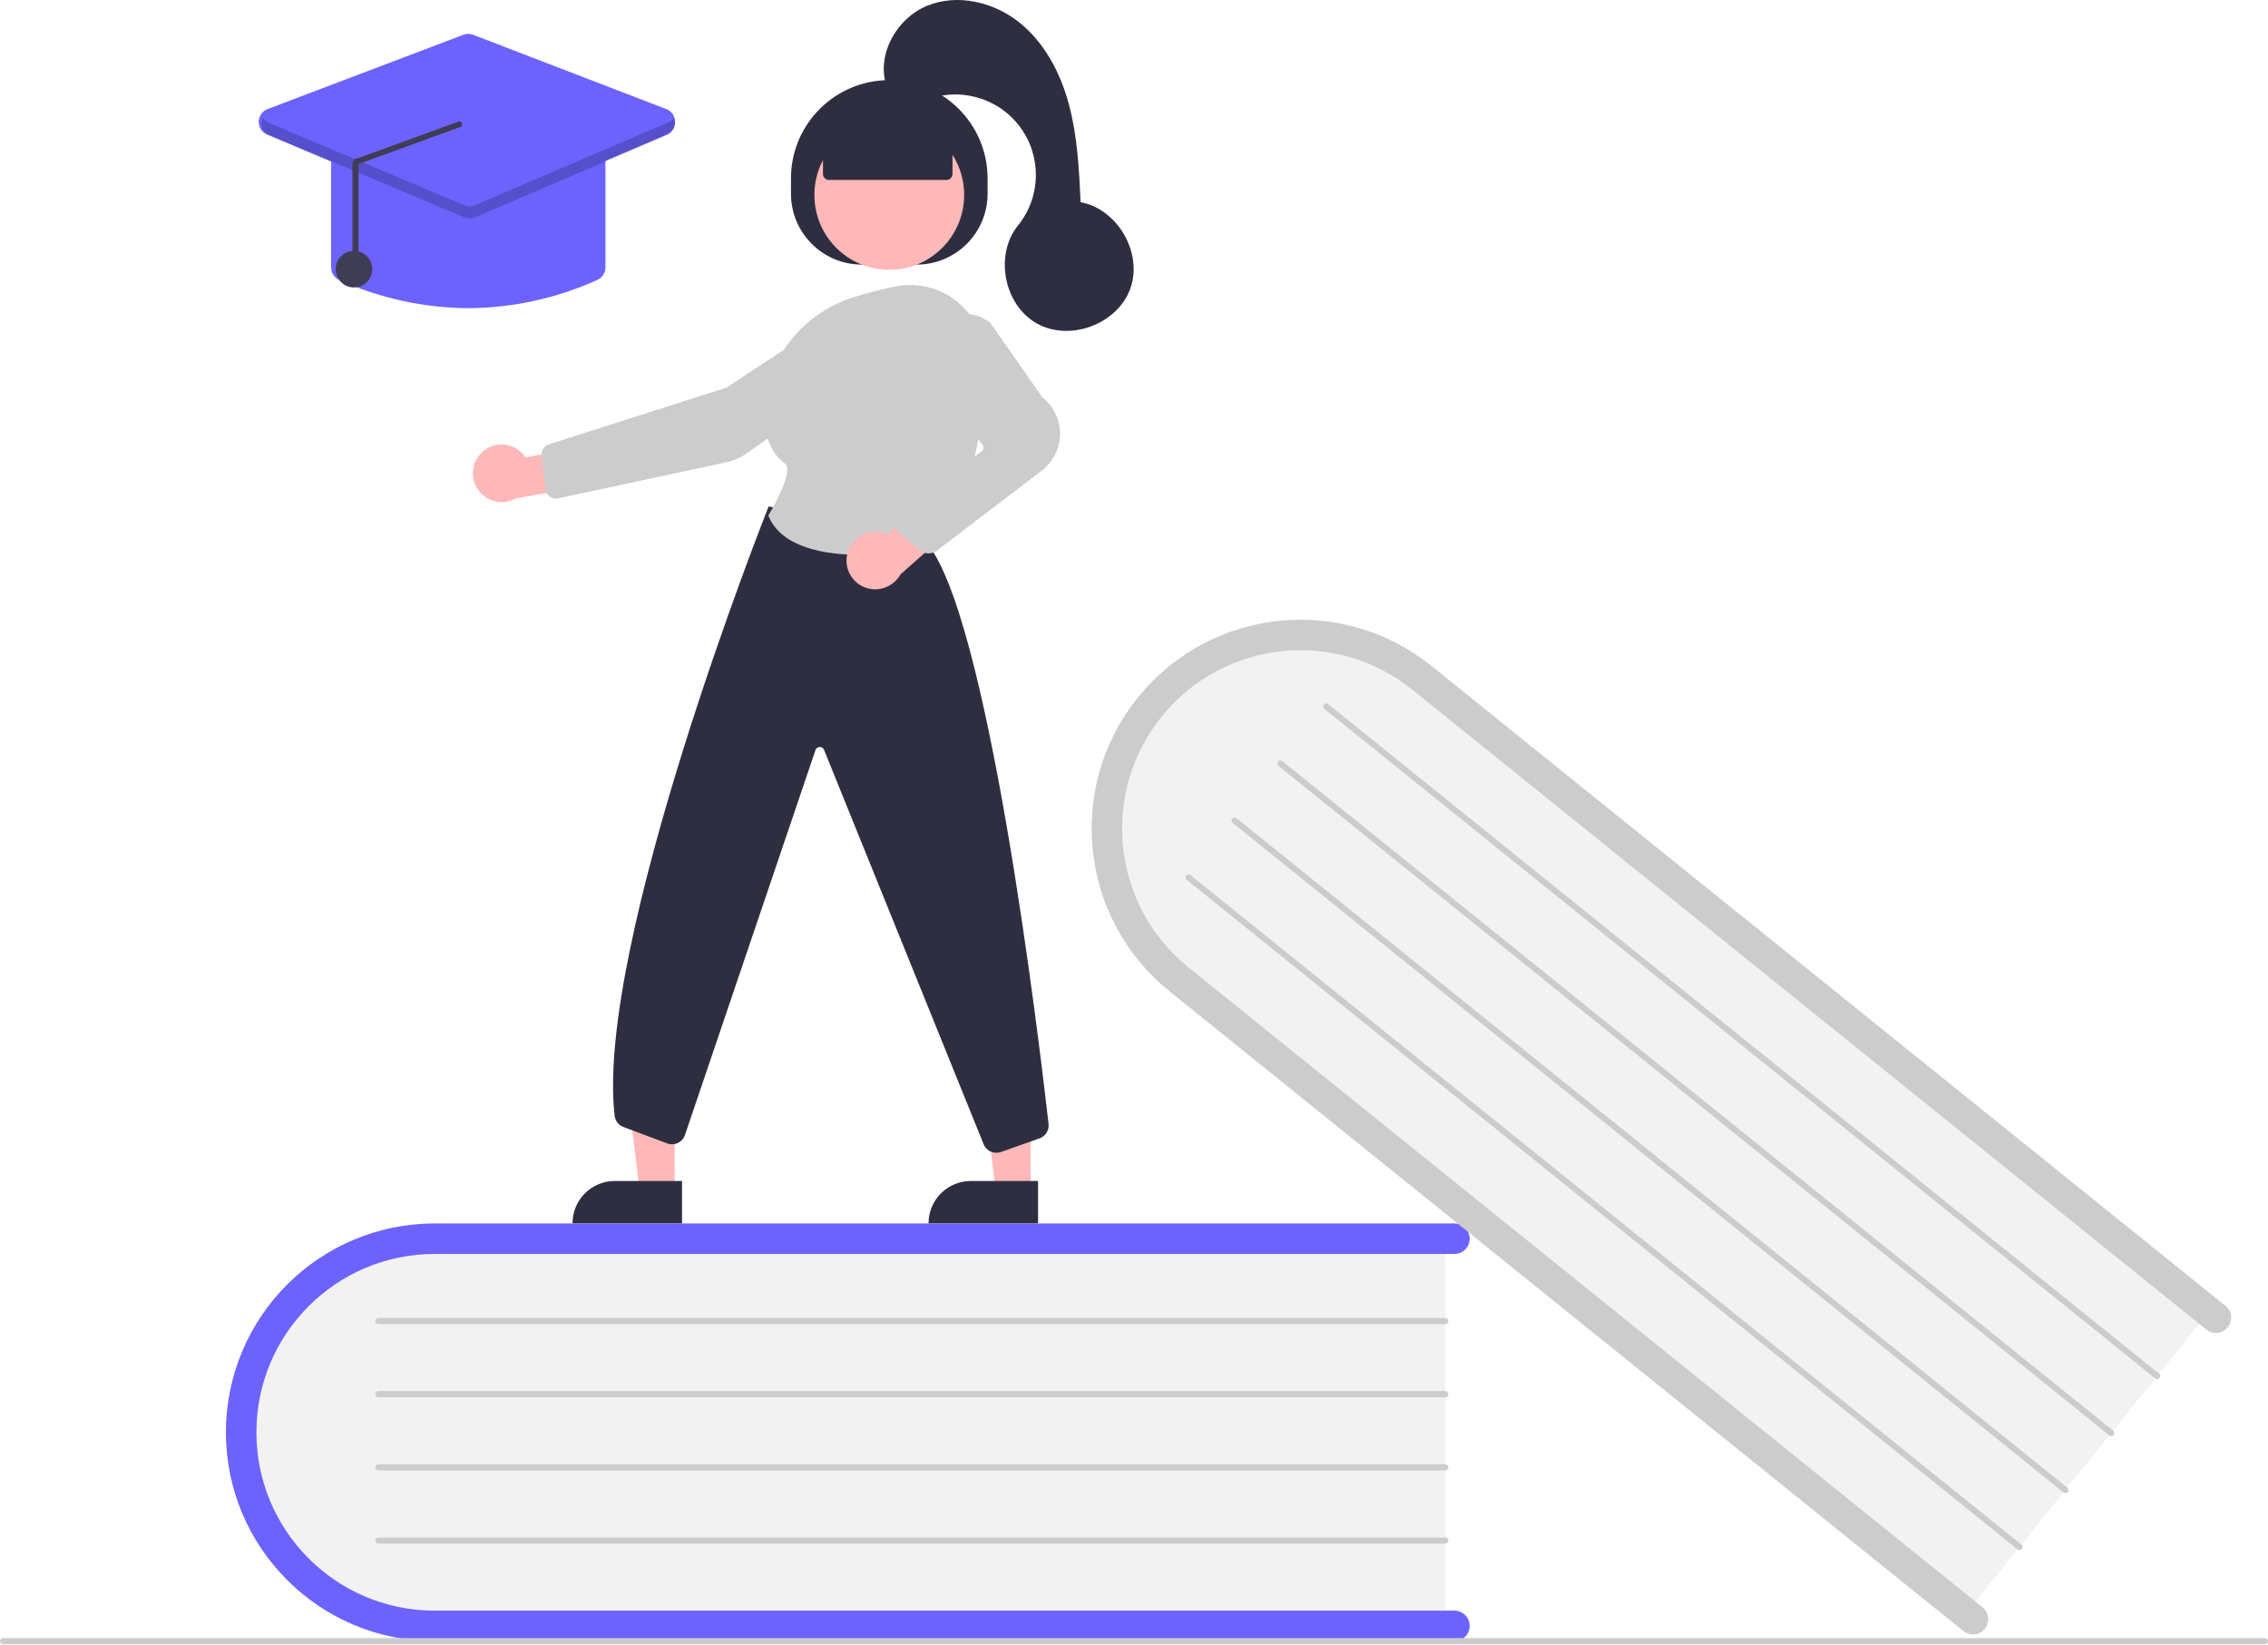
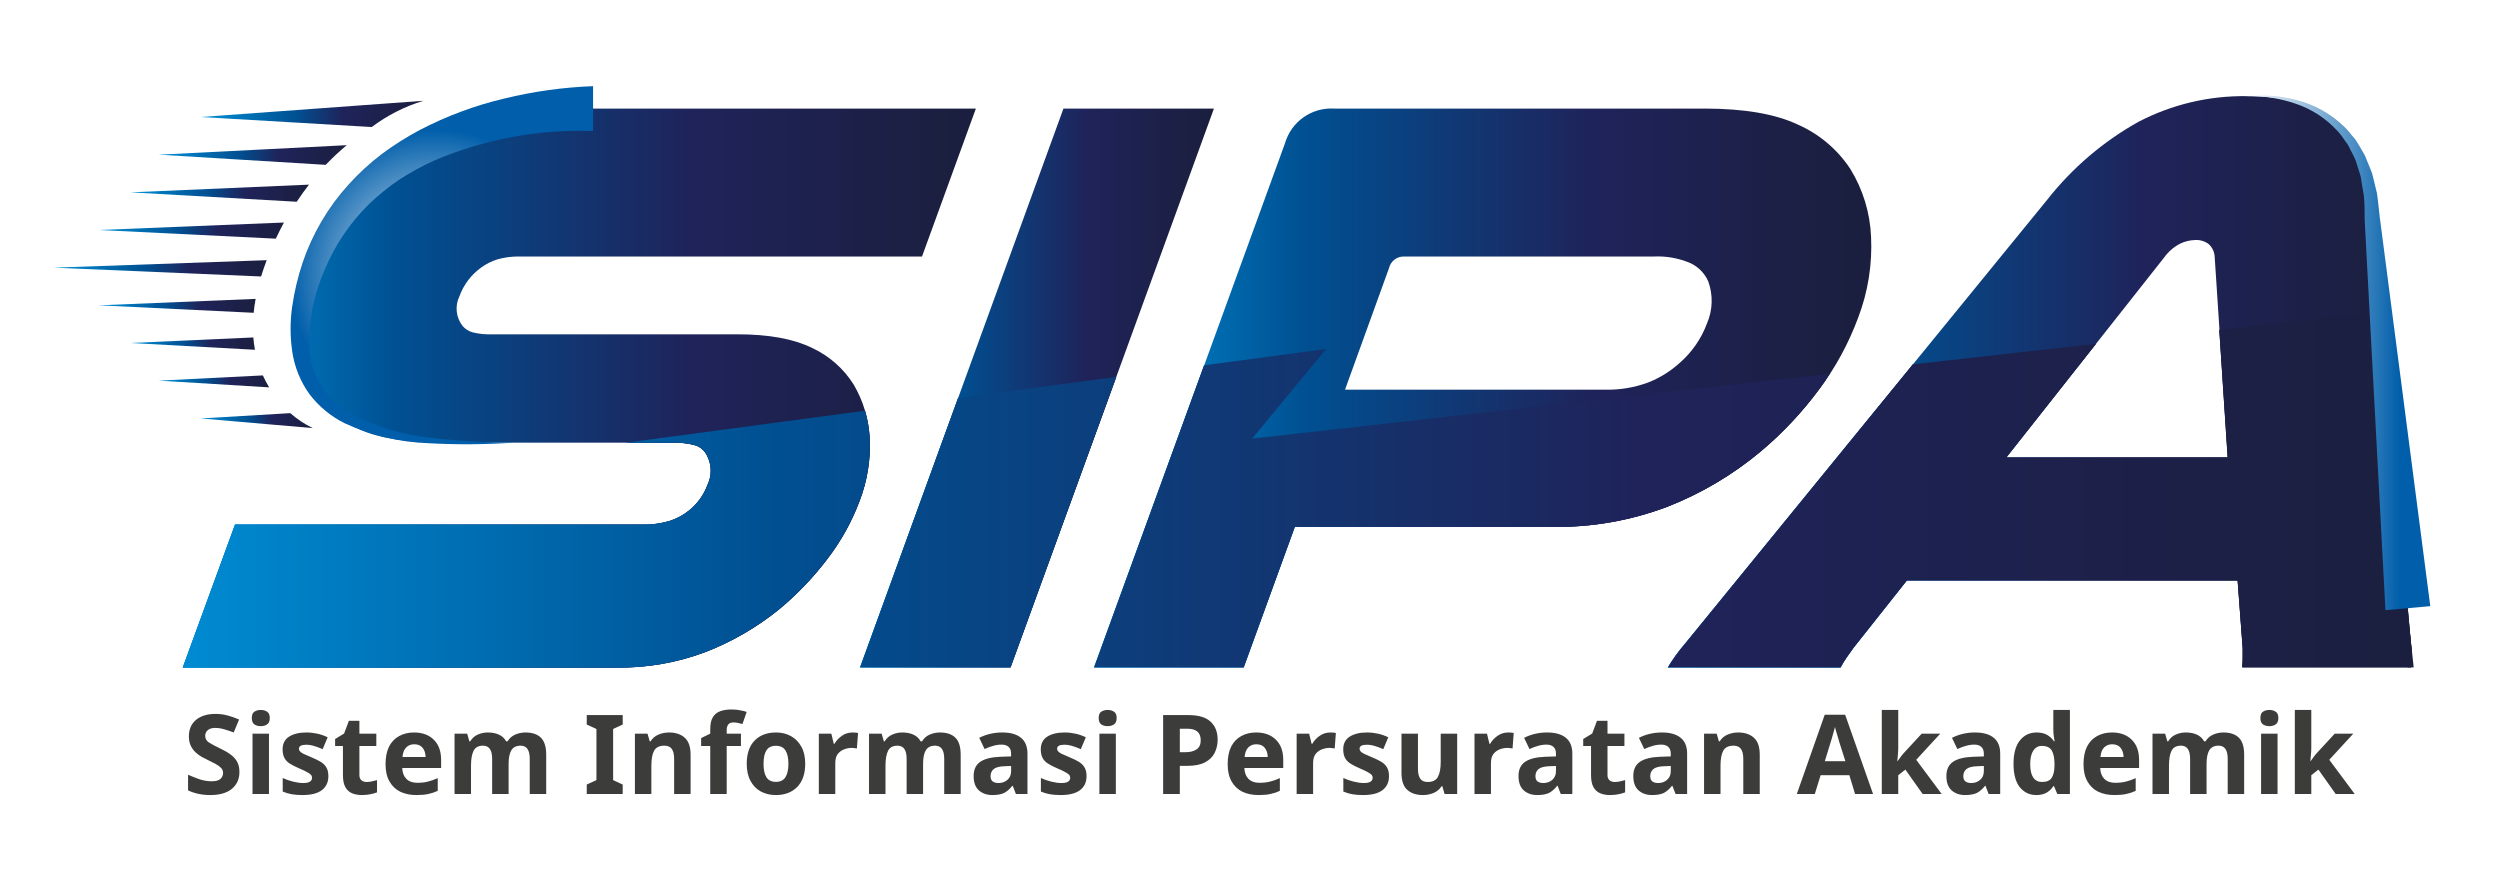
- <svg xmlns="http://www.w3.org/2000/svg" data-name="Layer 1" width="744" height="539.286" viewBox="0 0 744 539.286">
-   <path d="M702.114,584.643v130H376.415c-37.109,0-67.301-29.16-67.301-65s30.192-65,67.301-65Z" transform="translate(-228 -180.357)" fill="#f2f2f2" />
-   <path d="M710.114,713.643a5.002,5.002,0,0,1-5,5h-334.5a68.5,68.5,0,1,1,0-137h334.5a5,5,0,0,1,0,10h-334.5a58.5,58.5,0,1,0,0,117h334.5A5.002,5.002,0,0,1,710.114,713.643Z" transform="translate(-228 -180.357)" fill="#6c63ff" />
-   <path d="M702.114,614.643h-350a1,1,0,1,1,0-2h350a1,1,0,0,1,0,2Z" transform="translate(-228 -180.357)" fill="#ccc" />
-   <path d="M702.114,638.643h-350a1,1,0,1,1,0-2h350a1,1,0,0,1,0,2Z" transform="translate(-228 -180.357)" fill="#ccc" />
-   <path d="M702.114,662.643h-350a1,1,0,1,1,0-2h350a1,1,0,0,1,0,2Z" transform="translate(-228 -180.357)" fill="#ccc" />
-   <path d="M702.114,686.643h-350a1,1,0,1,1,0-2h350a1,1,0,0,1,0,2Z" transform="translate(-228 -180.357)" fill="#ccc" />
-   <path d="M953.832,609.114,872.267,710.342,618.652,505.992c-28.896-23.283-34.111-64.932-11.624-92.84s64.292-31.671,93.189-8.388Z" transform="translate(-228 -180.357)" fill="#f2f2f2" />
-   <path d="M879.124,714.583a5.002,5.002,0,0,1-7.031.756L611.625,505.467a68.5,68.5,0,0,1,85.957-106.679L958.05,608.66a5,5,0,1,1-6.274,7.787L691.307,406.575a58.5,58.5,0,1,0-73.408,91.106L878.367,707.553A5.002,5.002,0,0,1,879.124,714.583Z" transform="translate(-228 -180.357)" fill="#ccc" />
-   <path d="M935.009,632.474,662.471,412.877a1,1,0,1,1,1.255-1.557L936.264,630.917a1,1,0,1,1-1.255,1.557Z" transform="translate(-228 -180.357)" fill="#ccc" />
-   <path d="M919.951,651.163,647.413,431.565a1,1,0,0,1,1.255-1.557L921.206,649.605a1,1,0,1,1-1.255,1.557Z" transform="translate(-228 -180.357)" fill="#ccc" />
-   <path d="M904.893,669.851,632.355,450.254a1,1,0,0,1,1.255-1.557L906.148,668.294a1,1,0,1,1-1.255,1.557Z" transform="translate(-228 -180.357)" fill="#ccc" />
-   <path d="M889.835,688.539,617.297,468.942a1,1,0,1,1,1.255-1.557L891.089,686.982a1,1,0,1,1-1.255,1.557Z" transform="translate(-228 -180.357)" fill="#ccc" />
-   <path d="M971,719.643H229a1,1,0,0,1,0-2H971a1,1,0,0,1,0,2Z" transform="translate(-228 -180.357)" fill="#ccc" />
-   <polygon points="338.081 390.622 326.649 390.621 321.212 346.525 338.085 346.527 338.081 390.622" fill="#ffb8b8" />
-   <path d="M318.482,387.355h22.048a0,0,0,0,1,0,0v13.882a0,0,0,0,1,0,0H304.6a0,0,0,0,1,0,0v0A13.882,13.882,0,0,1,318.482,387.355Z" fill="#2f2e41" />
-   <polygon points="221.286 390.622 209.854 390.621 204.417 346.525 221.29 346.527 221.286 390.622" fill="#ffb8b8" />
-   <path d="M201.688,387.355h22.048a0,0,0,0,1,0,0v13.882a0,0,0,0,1,0,0H187.806a0,0,0,0,1,0,0v0A13.882,13.882,0,0,1,201.688,387.355Z" fill="#2f2e41" />
-   <path d="M487.471,243.89v-5a32.25,32.25,0,0,1,32.25-32.25h0a32.25,32.25,0,0,1,32.25,32.25v5a23.25,23.25,0,0,1-23.25,23.25h-18A23.25,23.25,0,0,1,487.471,243.89Z" transform="translate(-228 -180.357)" fill="#2f2e41" />
-   <circle cx="291.721" cy="63.942" r="24.561" fill="#ffb8b8" />
-   <path d="M634.488,376.475" transform="translate(-228 -180.357)" fill="#ffb8b8" />
-   <path d="M386.125,328.713A9.377,9.377,0,0,1,400.405,330.39l21.055-3.983,5.541,12.205-29.812,5.207a9.428,9.428,0,0,1-11.064-15.106Z" transform="translate(-228 -180.357)" fill="#ffb8b8" />
-   <path d="M500.573,284.328l.275.417L466.322,307.49l-58.258,18.603a3.508,3.508,0,0,0-2.412,3.738l1.271,10.947a3.501,3.501,0,0,0,4.21,3.018l54.83-11.753a19.806,19.806,0,0,0,7.371-3.245L512.122,301.201a10.02,10.02,0,0,0,4.158-8.947,9.975,9.975,0,0,0-15.433-7.508Z" transform="translate(-228 -180.357)" fill="#ccc" />
-   <path d="M554.853,558.466a4.518,4.518,0,0,1-4.138-2.701l-52.41-129.501a1.5,1.5,0,0,0-2.809.158L452.739,552.495a4.501,4.501,0,0,1-5.882,2.891l-14.338-5.377a4.489,4.489,0,0,1-2.897-3.705c-6.45-56.192,49.8-198.03,50.369-199.456l.157-.395,51.277,11.343.107.116c20.458,22.318,37.273,163.082,40.437,191.074a4.479,4.479,0,0,1-2.971,4.747l-12.656,4.476A4.457,4.457,0,0,1,554.853,558.466Z" transform="translate(-228 -180.357)" fill="#2f2e41" />
-   <path d="M510.673,362.363c-12.424,0-26.274-2.477-30.538-12.701l-.098-.235.133-.218c3.365-5.521,7.813-14.94,5.422-16.709-4.709-3.482-6.994-9.21-6.792-17.025.44-16.966,12-32.029,28.766-37.482h0A127.642,127.642,0,0,1,521.829,274.321a24.281,24.281,0,0,1,20.133,4.972,24.526,24.526,0,0,1,9.096,18.871c.176,18.131-2.615,43.383-16.912,60.72a4.448,4.448,0,0,1-2.633,1.531A122.223,122.223,0,0,1,510.673,362.363Z" transform="translate(-228 -180.357)" fill="#ccc" />
-   <path d="M506.051,361.684a9.556,9.556,0,0,1,11.678-6.664,9.407,9.407,0,0,1,1.448.536l15.987-14.549,11.118,7.49-22.862,20.231a9.539,9.539,0,0,1-10.813,4.587A9.394,9.394,0,0,1,506.051,361.684Z" transform="translate(-228 -180.357)" fill="#ffb8b8" />
-   <path d="M532.632,361.869a4.488,4.488,0,0,1-2.845-1.015l-6.304-5.152a4.5,4.5,0,0,1,.109-7.055l26.442-20.28a1.503,1.503,0,0,0,.283-2.095L533.996,304.696a13.285,13.285,0,0,1,.887-17.114h0a13.248,13.248,0,0,1,17.888-1.431l.103.109,17.042,24.402a15.193,15.193,0,0,1-.36,24.186l-34.246,26.139A4.507,4.507,0,0,1,532.632,361.869Z" transform="translate(-228 -180.357)" fill="#ccc" />
-   <path d="M497.965,237.39V225.204l21.756-9.5,20.744,9.5v12.186a2,2,0,0,1-2,2h-38.5A2,2,0,0,1,497.965,237.39Z" transform="translate(-228 -180.357)" fill="#2f2e41" />
-   <path d="M518.722,208.257c-3.199-10.239,3.519-21.972,13.451-26.025s21.813-1.22,30.194,5.476,13.58,16.724,16.335,27.091,3.278,21.177,3.787,31.891c12.202,2.241,20.503,16.714,16.276,28.378s-19.873,17.459-30.678,11.362-13.935-22.485-6.136-32.134a26.374,26.374,0,0,0-30.688-40.91C525.248,215.902,517.702,209.368,518.722,208.257Z" transform="translate(-228 -180.357)" fill="#2f2e41" />
-   <path d="M381.614,281.44a104.449,104.449,0,0,1-42.348-9.275,4.473,4.473,0,0,1-2.652-4.104V231.643a4.505,4.505,0,0,1,4.5-4.5h81a4.505,4.505,0,0,1,4.5,4.5v36.418a4.473,4.473,0,0,1-2.652,4.104h0A104.449,104.449,0,0,1,381.614,281.44Z" transform="translate(-228 -180.357)" fill="#6c63ff" />
-   <path d="M381.603,251.937a4.505,4.505,0,0,1-1.749-.352l-64.232-27.1a4.5,4.5,0,0,1,.153-8.353L380.008,191.765a4.484,4.484,0,0,1,3.211.007l63.372,24.368a4.5,4.5,0,0,1,.154,8.338L383.373,251.577A4.507,4.507,0,0,1,381.603,251.937Z" transform="translate(-228 -180.357)" fill="#6c63ff" />
-   <circle cx="116.114" cy="88.286" r="6" fill="#3f3d56" />
-   <path d="M446.965,220.631,383.592,247.73a4,4,0,0,1-3.127.008l-64.232-27.099a3.925,3.925,0,0,1-1.913-1.681,3.997,3.997,0,0,0,1.913,5.681l64.232,27.099a4,4,0,0,0,3.127-.008l63.373-27.099a3.997,3.997,0,0,0,1.895-5.673A3.927,3.927,0,0,1,446.965,220.631Z" transform="translate(-228 -180.357)" opacity="0.2" />
-   <path d="M344.618,268.62a1,1,0,0,0,1-1V234.158l32.981-12.015a1,1,0,0,0,.03-2l-32.981,12.015a1.962,1.962,0,0,0-1.433.575,1.986,1.986,0,0,0-.596,1.425v33.461A1,1,0,0,0,344.618,268.62Z" transform="translate(-228 -180.357)" fill="#3f3d56" />
+ <svg xmlns="http://www.w3.org/2000/svg" xmlns:xlink="http://www.w3.org/1999/xlink" id="Layer_1" data-name="Layer 1" viewBox="0 0 334.57 118.96">
+   <defs>
+     <style>.cls-1{fill:url(#linear-gradient);}.cls-2{fill:url(#linear-gradient-2);}.cls-3{fill:url(#linear-gradient-3);}.cls-4{fill:url(#linear-gradient-4);}.cls-5{fill:url(#linear-gradient-5);}.cls-6{fill:url(#linear-gradient-6);}.cls-7{fill:url(#linear-gradient-7);}.cls-8{fill:url(#linear-gradient-8);}.cls-9{fill:url(#linear-gradient-9);}.cls-10{font-size:14.8px;fill:#3c3c3b;font-family:Poppins-Bold, Poppins;font-weight:700;}.cls-11{fill:url(#linear-gradient-10);}.cls-12{fill:url(#linear-gradient-11);}.cls-13{fill:url(#linear-gradient-12);}.cls-14{fill:url(#linear-gradient-13);}.cls-15{fill:url(#linear-gradient-14);}.cls-16{fill:url(#linear-gradient-15);}.cls-17{fill:url(#linear-gradient-16);}.cls-18{fill:url(#linear-gradient-17);}.cls-19{fill:url(#linear-gradient-18);}.cls-20{fill:url(#linear-gradient-19);}.cls-21{fill:url(#linear-gradient-20);}.cls-22{fill:url(#linear-gradient-21);}.cls-23{fill:url(#radial-gradient);}.cls-24{fill:url(#linear-gradient-22);}.cls-25{fill:url(#linear-gradient-23);}</style>
+     <linearGradient id="linear-gradient" x1="26.85" y1="56.27" x2="41.81" y2="56.27" gradientUnits="userSpaceOnUse">
+       <stop offset="0.01" stop-color="#008ed5" />
+       <stop offset="0.43" stop-color="#005092" />
+       <stop offset="0.64" stop-color="#1f235a" />
+       <stop offset="1" stop-color="#1b1f3f" />
+     </linearGradient>
+     <linearGradient id="linear-gradient-2" x1="21.24" y1="51.04" x2="36.02" y2="51.04" xlink:href="#linear-gradient" />
+     <linearGradient id="linear-gradient-3" x1="17.45" y1="45.98" x2="34.12" y2="45.98" xlink:href="#linear-gradient" />
+     <linearGradient id="linear-gradient-4" x1="13.21" y1="40.94" x2="34.21" y2="40.94" xlink:href="#linear-gradient" />
+     <linearGradient id="linear-gradient-5" x1="7.17" y1="35.91" x2="35.69" y2="35.91" xlink:href="#linear-gradient" />
+     <linearGradient id="linear-gradient-6" x1="13.21" y1="30.86" x2="38" y2="30.86" xlink:href="#linear-gradient" />
+     <linearGradient id="linear-gradient-7" x1="17.45" y1="25.81" x2="41.35" y2="25.81" xlink:href="#linear-gradient" />
+     <linearGradient id="linear-gradient-8" x1="21.24" y1="20.74" x2="46.4" y2="20.74" xlink:href="#linear-gradient" />
+     <linearGradient id="linear-gradient-9" x1="26.85" y1="15.21" x2="56.65" y2="15.21" xlink:href="#linear-gradient" />
+     <linearGradient id="linear-gradient-10" x1="24.48" y1="51.92" x2="130.59" y2="51.92" gradientUnits="userSpaceOnUse">
+       <stop offset="0.01" stop-color="#008ed5" />
+       <stop offset="0.27" stop-color="#005092" />
+       <stop offset="0.64" stop-color="#1f235a" />
+       <stop offset="0.97" stop-color="#1b1f3f" />
+     </linearGradient>
+     <linearGradient id="linear-gradient-11" x1="115.1" y1="51.92" x2="162.46" y2="51.92" xlink:href="#linear-gradient-10" />
+     <linearGradient id="linear-gradient-12" x1="146.41" y1="51.92" x2="250.42" y2="51.92" xlink:href="#linear-gradient-10" />
+     <linearGradient id="linear-gradient-13" x1="223.2" y1="51.09" x2="322.77" y2="51.09" xlink:href="#linear-gradient-10" />
+     <linearGradient id="linear-gradient-14" x1="24.48" y1="72.13" x2="130.59" y2="72.13" xlink:href="#linear-gradient-10" />
+     <linearGradient id="linear-gradient-15" x1="17.3" y1="72.13" x2="332.43" y2="72.13" xlink:href="#linear-gradient-10" />
+     <linearGradient id="linear-gradient-16" x1="115.1" y1="69.87" x2="162.46" y2="69.87" xlink:href="#linear-gradient-10" />
+     <linearGradient id="linear-gradient-17" x1="17.3" y1="69.87" x2="332.43" y2="69.87" xlink:href="#linear-gradient-10" />
+     <linearGradient id="linear-gradient-18" x1="146.41" y1="68" x2="250.42" y2="68" xlink:href="#linear-gradient-10" />
+     <linearGradient id="linear-gradient-19" x1="17.3" y1="68" x2="332.43" y2="68" xlink:href="#linear-gradient-10" />
+     <linearGradient id="linear-gradient-20" x1="223.2" y1="65.52" x2="322.77" y2="65.52" xlink:href="#linear-gradient-10" />
+     <linearGradient id="linear-gradient-21" x1="17.3" y1="65.52" x2="332.43" y2="65.52" xlink:href="#linear-gradient-10" />
+     <radialGradient id="radial-gradient" cx="58.25" cy="36.9" r="23.34" gradientUnits="userSpaceOnUse">
+       <stop offset="0" stop-color="#fff" />
+       <stop offset="0.84" stop-color="#005eaa" />
+     </radialGradient>
+     <linearGradient id="linear-gradient-22" x1="300.38" y1="47.22" x2="325.23" y2="47.22" xlink:href="#radial-gradient" />
+     <linearGradient id="linear-gradient-23" x1="319.95" y1="86.72" x2="323.12" y2="86.72" gradientUnits="userSpaceOnUse">
+       <stop offset="0.01" stop-color="#008ed5" />
+       <stop offset="0.25" stop-color="#1b1f3f" />
+     </linearGradient>
+   </defs>
+   <path class="cls-1" d="M26.85,56l15,1.29a13.34,13.34,0,0,1-3-2Z" />
+   <path class="cls-2" d="M21.24,50.94l14.78.9a13.45,13.45,0,0,1-.84-1.6Z" />
+   <path class="cls-3" d="M17.45,45.9l16.67.91c-.1-.53-.17-1.08-.22-1.65Z" />
+   <path class="cls-4" d="M13.21,40.86l20.74,1A18.44,18.44,0,0,1,34.21,40Z" />
+   <path class="cls-5" d="M7.17,35.82,34.94,37c.22-.71.47-1.44.75-2.18Z" />
+   <path class="cls-6" d="M13.21,30.78l23.7,1.16c.35-.75.72-1.47,1.09-2.16Z" />
+   <path class="cls-7" d="M17.45,25.74,39.71,27c.53-.8,1.08-1.57,1.64-2.29Z" />
+   <path class="cls-8" d="M46.4,19.43,21.24,20.7l22.35,1.36A34.16,34.16,0,0,1,46.4,19.43Z" />
+   <path class="cls-9" d="M26.85,15.66,49.75,17a22.31,22.31,0,0,1,6.9-3.51Z" />
+   <text class="cls-10" transform="translate(24.48 106.26)">Sistem Informasi Persuratan Akademik</text>
+   <path class="cls-11" d="M123.39,34.33H69.61a10.06,10.06,0,0,0-3.07.39,7.51,7.51,0,0,0-2.1,1.05,8.15,8.15,0,0,0-2.95,3.87,3.77,3.77,0,0,0,.43,4,2.76,2.76,0,0,0,1.3.83,9.22,9.22,0,0,0,2.61.27H98.69q6.3,0,10,1.83a13,13,0,0,1,5.57,4.92,15.62,15.62,0,0,1,2.12,7.08A20.52,20.52,0,0,1,115.05,67a30,30,0,0,1-4.36,7.86,40.67,40.67,0,0,1-6.49,6.75,36.89,36.89,0,0,1-9.74,5.64,32.67,32.67,0,0,1-12,2.1h-58l7-19.14H85.89a11.9,11.9,0,0,0,3.77-.5,8.23,8.23,0,0,0,2.55-1.38,7.9,7.9,0,0,0,2.47-3.43,4.37,4.37,0,0,0-.1-4,2.63,2.63,0,0,0-1.47-1.28,10.13,10.13,0,0,0-3.24-.38H59.45q-7.53,0-11.45-1.83a12.8,12.8,0,0,1-5.79-4.92,15.14,15.14,0,0,1-2.09-7,21.48,21.48,0,0,1,1.46-8.57,30.15,30.15,0,0,1,4.82-8.52,39.39,39.39,0,0,1,7.28-7.08A34,34,0,0,1,63,16.35a38.92,38.92,0,0,1,12.73-1.82h54.87Z" />
+   <path class="cls-12" d="M162.46,14.53,135.24,89.32H115.1l27.22-74.79Z" />
+   <path class="cls-13" d="M228.07,14.53q8,0,12.55,2.15a16.27,16.27,0,0,1,7,5.92,18.78,18.78,0,0,1,2.78,9.08,26.63,26.63,0,0,1-1.73,10.84,38,38,0,0,1-5.2,9.57,48.77,48.77,0,0,1-7.85,8.35,45.16,45.16,0,0,1-12.42,7.36,41.71,41.71,0,0,1-15.48,2.71H173.28l-6.84,18.81h-20l25.53-70.15a6.45,6.45,0,0,1,6.56-4.64ZM214.82,52.15a15.55,15.55,0,0,0,5.71-.95,13.62,13.62,0,0,0,4.21-2.59,13,13,0,0,0,3.7-5.32,7.63,7.63,0,0,0,.17-5.64,4.86,4.86,0,0,0-2.37-2.43,11.09,11.09,0,0,0-4.94-.89H187.89a2,2,0,0,0-2,1.55L180,52.15Z" />
+   <path class="cls-14" d="M322.65,86a12.47,12.47,0,0,1,.12,1.66c0,.52,0,1.07-.11,1.66H300.09q.06-.76.06-1.38c0-.41,0-.79,0-1.16l-.68-9.08H255.19l-7.13,9L247.13,88a12.81,12.81,0,0,0-.81,1.33H223.2c.36-.59.72-1.14,1.1-1.66s.81-1.07,1.32-1.66L274,26.7a40.87,40.87,0,0,1,12.19-10.4,30.41,30.41,0,0,1,14.53-3.43q7.86,0,11.86,3.43t4.68,10.4Zm-24.5-24.78-1.76-26.78a2.46,2.46,0,0,0-.8-1.77,2.73,2.73,0,0,0-1.79-.55,4.9,4.9,0,0,0-2.06.5,6,6,0,0,0-2.1,1.82L268.5,61.22Z" />
+   <path class="cls-15" d="M93.11,59.61a2.63,2.63,0,0,1,1.47,1.28,4.37,4.37,0,0,1,.1,4,7.9,7.9,0,0,1-2.47,3.43,8.23,8.23,0,0,1-2.55,1.38,11.9,11.9,0,0,1-3.77.5H31.45l-7,19.14h58a32.67,32.67,0,0,0,12-2.1,36.89,36.89,0,0,0,9.74-5.64,40.67,40.67,0,0,0,6.49-6.75A30,30,0,0,0,115.05,67a20.52,20.52,0,0,0,1.34-8.41,16.79,16.79,0,0,0-.63-3.63l-32.12,4.3h6.23A10.13,10.13,0,0,1,93.11,59.61Z" />
+   <path class="cls-16" d="M93.11,59.61a2.63,2.63,0,0,1,1.47,1.28,4.37,4.37,0,0,1,.1,4,7.9,7.9,0,0,1-2.47,3.43,8.23,8.23,0,0,1-2.55,1.38,11.9,11.9,0,0,1-3.77.5H31.45l-7,19.14h58a32.67,32.67,0,0,0,12-2.1,36.89,36.89,0,0,0,9.74-5.64,40.67,40.67,0,0,0,6.49-6.75A30,30,0,0,0,115.05,67a20.52,20.52,0,0,0,1.34-8.41,16.79,16.79,0,0,0-.63-3.63l-32.12,4.3h6.23A10.13,10.13,0,0,1,93.11,59.61Z" />
+   <polygon class="cls-17" points="135.24 89.32 149.39 50.43 128.22 53.26 115.1 89.32 135.24 89.32" />
+   <polygon class="cls-18" points="135.24 89.32 149.39 50.43 128.22 53.26 115.1 89.32 135.24 89.32" />
+   <path class="cls-19" d="M166.44,89.32l6.84-18.81h34.41a41.71,41.71,0,0,0,15.48-2.71,45.16,45.16,0,0,0,12.42-7.36,48.77,48.77,0,0,0,7.85-8.35c.51-.69,1-1.38,1.43-2.08l-77.3,8.69,9.91-12-16.34,2.19L146.41,89.32Z" />
+   <path class="cls-20" d="M166.44,89.32l6.84-18.81h34.41a41.71,41.71,0,0,0,15.48-2.71,45.16,45.16,0,0,0,12.42-7.36,48.77,48.77,0,0,0,7.85-8.35c.51-.69,1-1.38,1.43-2.08l-77.3,8.69,9.91-12-16.34,2.19L146.41,89.32Z" />
+   <path class="cls-21" d="M224.3,87.66c-.38.52-.74,1.07-1.1,1.66h23.12a12.81,12.81,0,0,1,.81-1.33l.93-1.32,7.13-9h44.26l.68,9.08c0,.37,0,.75,0,1.16s0,.87-.06,1.38h22.57c.07-.59.1-1.14.11-1.66a12.47,12.47,0,0,0-.12-1.66l-4-44.27L297,44.15l1.12,17.07H268.5l12-15.21L256,48.76,225.62,86C225.11,86.59,224.67,87.15,224.3,87.66Z" />
+   <path class="cls-22" d="M224.3,87.66c-.38.52-.74,1.07-1.1,1.66h23.12a12.81,12.81,0,0,1,.81-1.33l.93-1.32,7.13-9h44.26l.68,9.08c0,.37,0,.75,0,1.16s0,.87-.06,1.38h22.57c.07-.59.1-1.14.11-1.66a12.47,12.47,0,0,0-.12-1.66l-4-44.27L297,44.15l1.12,17.07H268.5l12-15.21L256,48.76,225.62,86C225.11,86.59,224.67,87.15,224.3,87.66Z" />
+   <path class="cls-23" d="M79.37,17.53A50,50,0,0,0,58.2,21.44,36.38,36.38,0,0,0,53.49,24a30.41,30.41,0,0,0-4.15,3.35,26.71,26.71,0,0,0-5.94,8.87,24,24,0,0,0-2,10.53A10.86,10.86,0,0,0,43,51.67a11.53,11.53,0,0,0,3.85,3.62,28.26,28.26,0,0,0,10.63,3.27,92,92,0,0,0,11.39.67,93.36,93.36,0,0,1-11.47.09,29.28,29.28,0,0,1-11.3-2.69,13.42,13.42,0,0,1-4.67-3.86,13,13,0,0,1-2.32-5.72,20.92,20.92,0,0,1,0-6.07,34.1,34.1,0,0,1,1.38-5.81A29.77,29.77,0,0,1,46.6,24.75a32.46,32.46,0,0,1,4.48-4.13,39.57,39.57,0,0,1,5.13-3.24,48.83,48.83,0,0,1,11.26-4.19,59.86,59.86,0,0,1,11.9-1.66Z" />
+   <path class="cls-24" d="M300.7,12.87a18.54,18.54,0,0,1,6.7.53,14.07,14.07,0,0,1,6,3.26,8.41,8.41,0,0,1,1.19,1.27l.57.67a7.11,7.11,0,0,1,.47.74c.29.5.62,1,.88,1.52l.66,1.62a8.11,8.11,0,0,1,.31.82l.21.85.41,1.7c.17,1.14.26,2.3.4,3.45v-.07l6.74,51.89-6,.54-2.78-52.25v-.07h0c0-1.07,0-2.15-.12-3.23l-.27-1.58-.12-.8c-.05-.26-.16-.51-.23-.77l-.48-1.53c-.21-.49-.47-1-.71-1.43a4.34,4.34,0,0,0-.37-.71l-.47-.65a7.57,7.57,0,0,0-1-1.25,13.27,13.27,0,0,0-5.43-3.5A18.59,18.59,0,0,0,300.7,12.87Z" />
+   <polygon class="cls-25" points="322.46 84.13 323.02 89.32 322.21 89.32 322.02 84.42 322.46 84.13" />
</svg>
